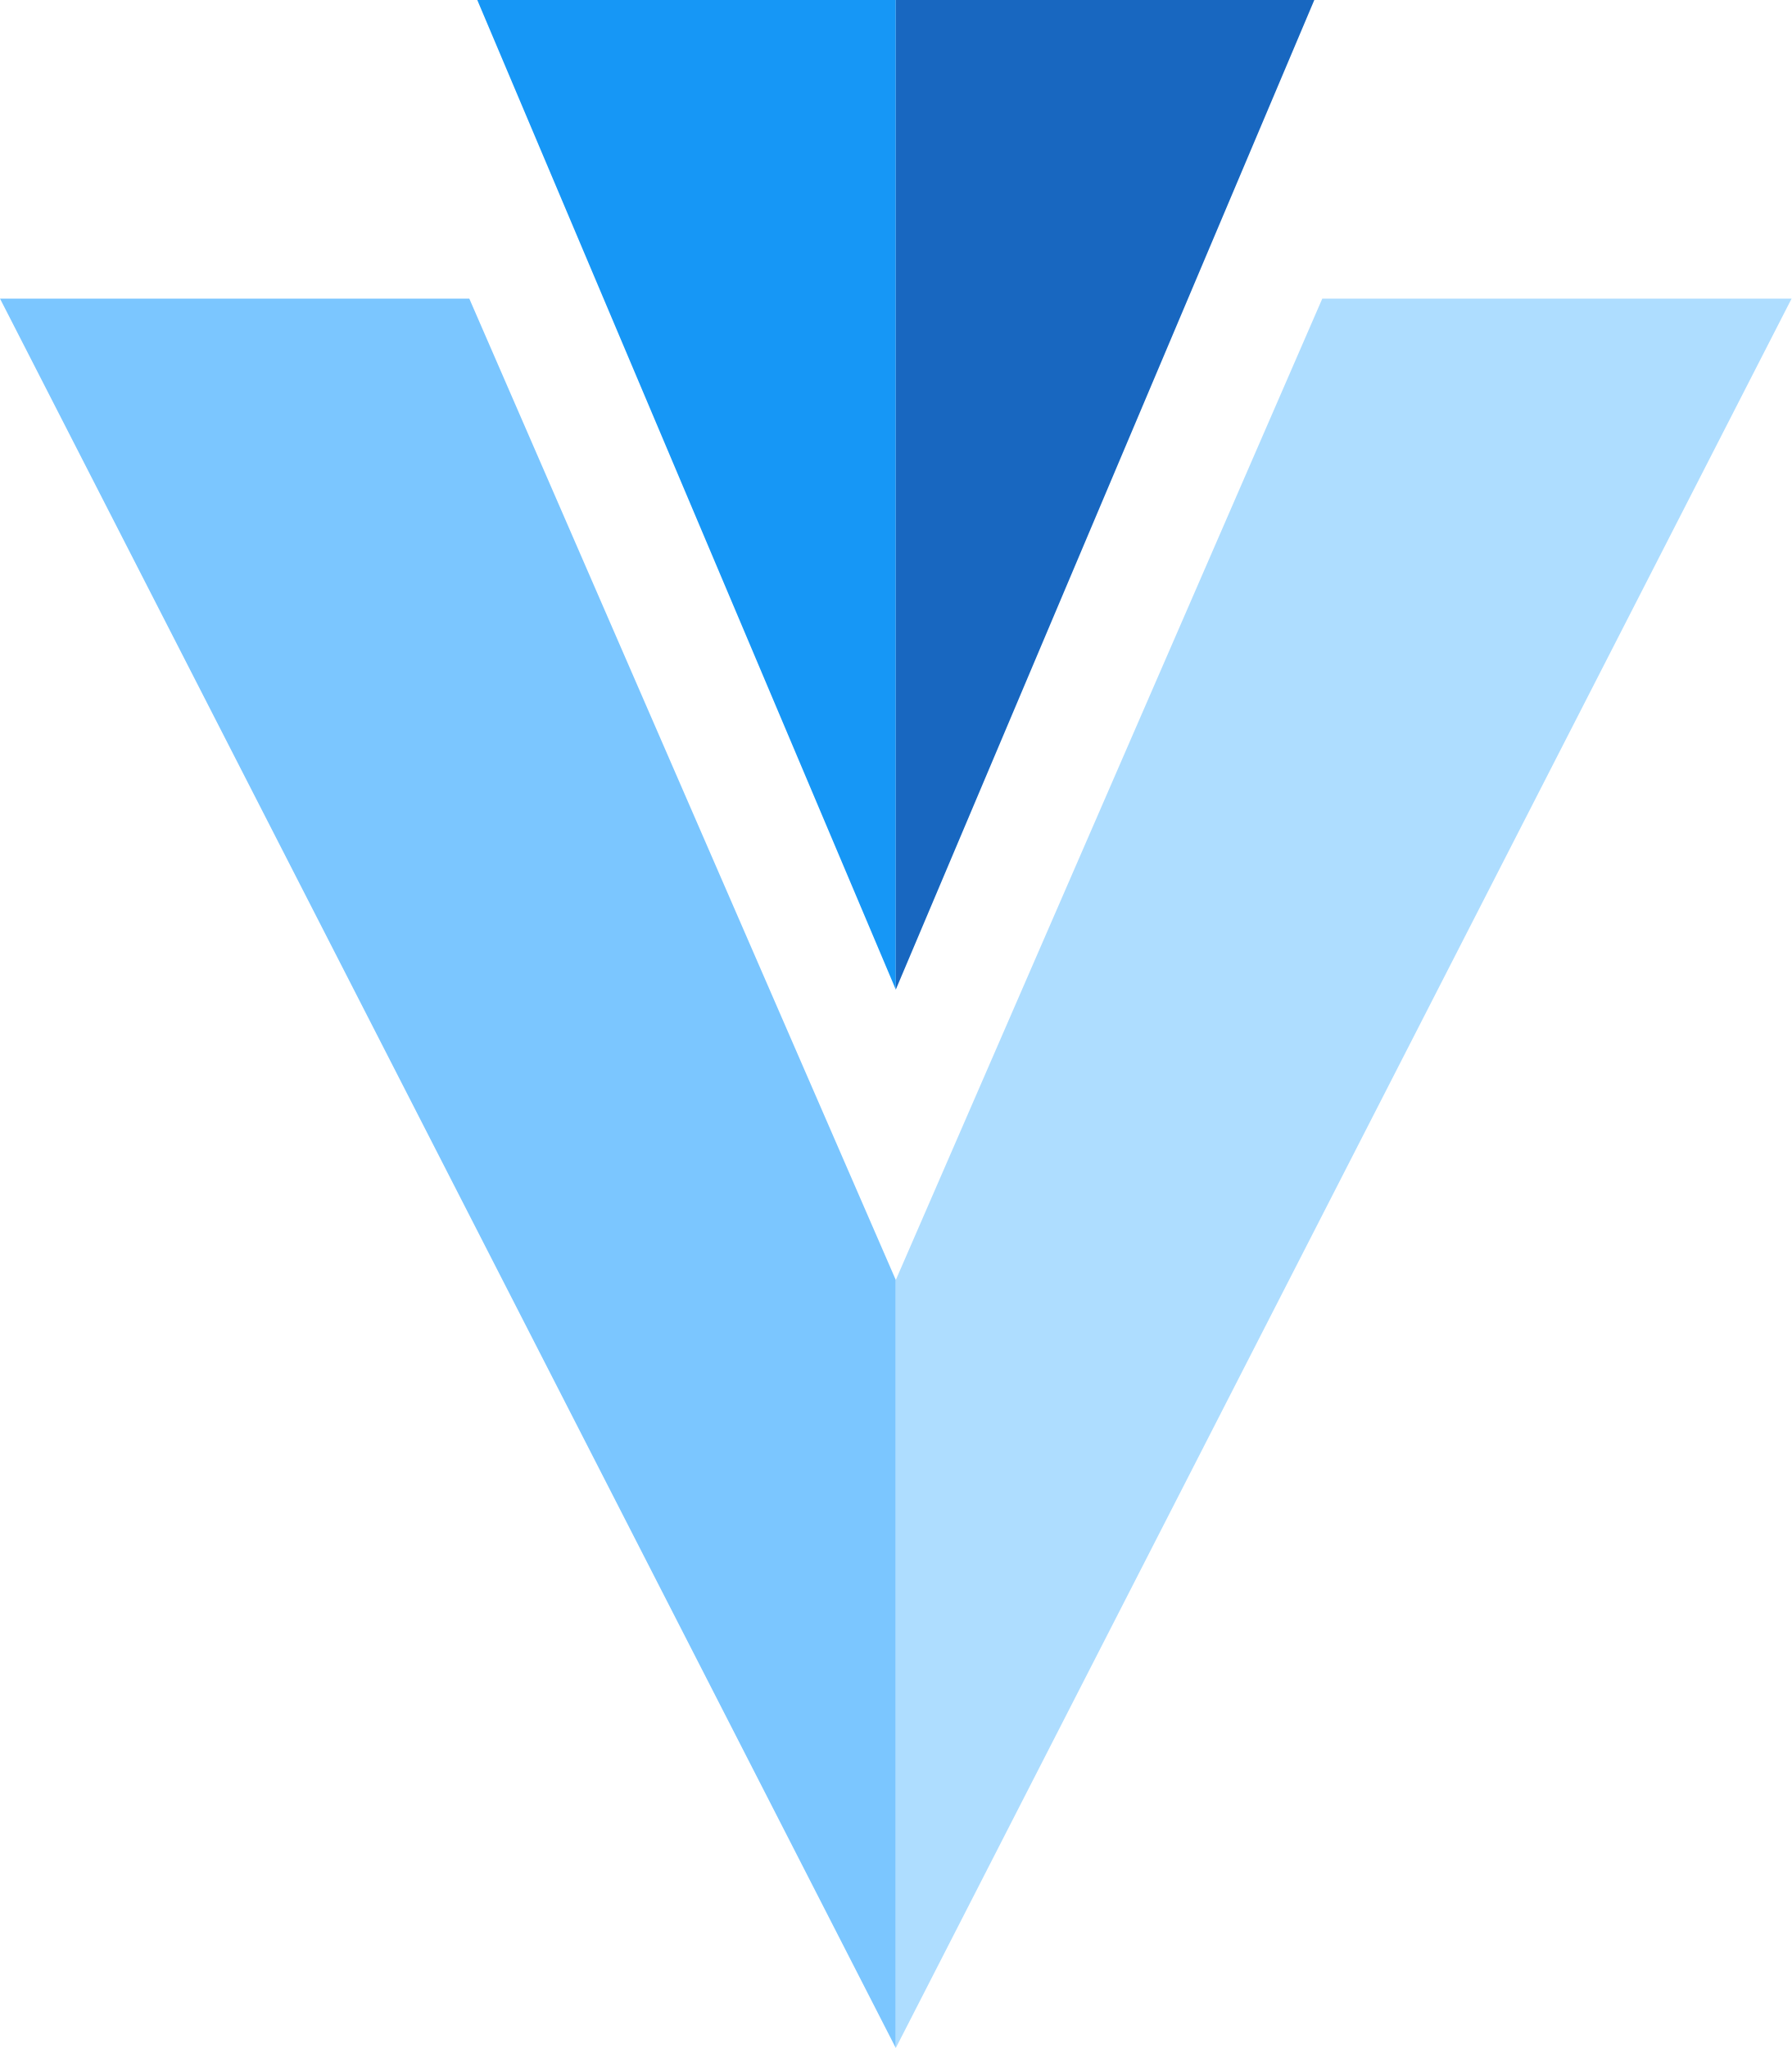
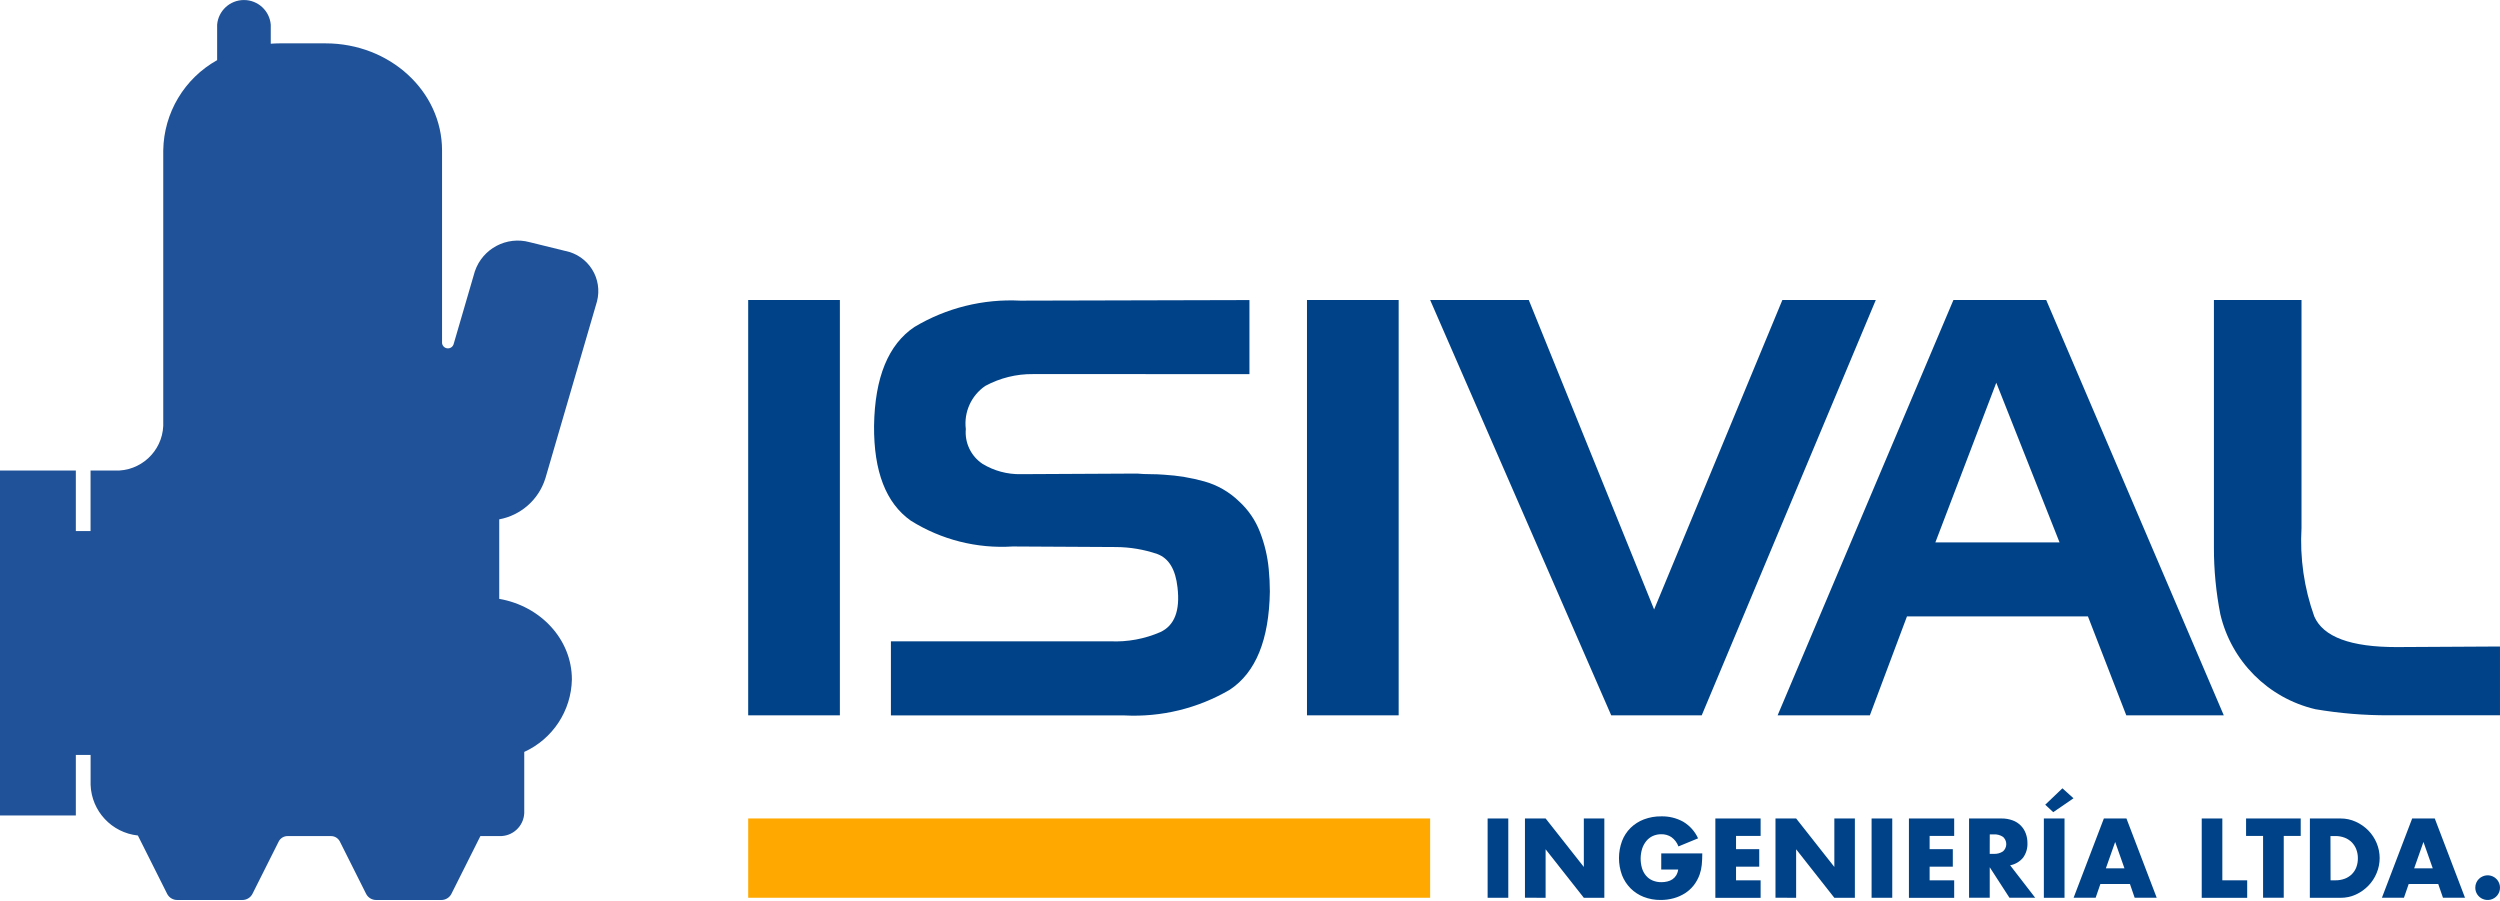
- <svg xmlns="http://www.w3.org/2000/svg" id="Layer_1" data-name="Layer 1" viewBox="0 0 87.5 100">
+ <svg xmlns="http://www.w3.org/2000/svg" width="300" height="108" viewBox="0 0 300 108">
  <defs>
-     <style>.cls-1{fill:#1697f6;}.cls-2{fill:#7bc6ff;}.cls-3{fill:#1867c0;}.cls-4{fill:#aeddff;}</style>
+     <clipPath id="a">
+       <rect width="300" height="108" fill="none" />
+     </clipPath>
  </defs>
-   <polyline class="cls-1" points="43.75 0 23.31 0 43.75 48.32" />
-   <polygon class="cls-2" points="43.75 62.5 43.75 100 0 14.58 22.92 14.58 43.75 62.5" />
-   <polyline class="cls-3" points="43.75 0 64.19 0 43.75 48.32" />
-   <polygon class="cls-4" points="64.58 14.58 87.5 14.58 43.75 100 43.75 62.5 64.58 14.58" />
+   <rect width="11.002" height="49.839" transform="translate(89.783 36)" fill="#004288" />
+   <g clip-path="url(#a)">
+     <path d="M124.228,44.891a11.772,11.772,0,0,0-5.746,1.422,5.46,5.46,0,0,0-2.331,5.172,4.539,4.539,0,0,0,1.985,4.165,8.513,8.513,0,0,0,4.632,1.249l13.926-.071q.763.071,1.6.071c.555,0,1.114.024,1.671.068a22.859,22.859,0,0,1,4.8.8,9.757,9.757,0,0,1,4.178,2.4,9.658,9.658,0,0,1,2.507,3.678,16.45,16.45,0,0,1,1.051,4.443q.067.7.1,1.354t.035,1.354q-.139,8.678-4.8,11.765a22.7,22.7,0,0,1-12.673,3.089h-28V76.957h26.317a13.512,13.512,0,0,0,6.022-1.109q2.539-1.181,2.053-5.346-.35-3.259-2.437-4.024a15.569,15.569,0,0,0-4.943-.833l-12.394-.068a20.566,20.566,0,0,1-12.22-3.089q-4.489-3.16-4.421-11.414.139-8.676,4.84-11.835a22.478,22.478,0,0,1,12.707-3.161l27.5-.07v8.885Z" transform="translate(-0.253 0)" fill="#004288" />
+     <rect width="11.002" height="49.839" transform="translate(156.837 36)" fill="#004288" />
+     <path d="M172.033,36h11.835l15.041,37.136L214.3,36H225.51L204.622,85.839H193.761Z" transform="translate(-0.415 0)" fill="#004288" />
+     <path d="M246.061,36,267.37,85.839h-11.7l-4.6-11.869H229.352L224.9,85.839h-11.07L234.927,36Zm-13.3,29.085h14.9l-7.591-19.158Z" transform="translate(-0.516 0)" fill="#004288" />
+     <path d="M278.464,85.1a15.31,15.31,0,0,1-11.387-11.414,41.229,41.229,0,0,1-.765-7.983V36h10.511V63.35a26.894,26.894,0,0,0,1.53,10.62q1.6,3.687,9.887,3.679l12.4-.069v8.254h-13.3a51.325,51.325,0,0,1-8.872-.731" transform="translate(-0.642 0)" fill="#004288" />
+     <rect width="2.48" height="9.516" transform="translate(178.515 98.217)" fill="#004288" />
+     <path d="M183.437,107.731V98.217h2.48l4.585,5.818V98.217h2.461v9.516H190.5l-4.585-5.82v5.82Z" transform="translate(-0.442 0)" fill="#004288" />
+     <path d="M199.821,102.407h4.924q0,.69-.063,1.377a4.921,4.921,0,0,1-.252,1.148,4.649,4.649,0,0,1-.721,1.319,4.28,4.28,0,0,1-1.07.959,5.056,5.056,0,0,1-1.349.586,5.8,5.8,0,0,1-1.545.2,5.469,5.469,0,0,1-2.032-.367,4.571,4.571,0,0,1-1.577-1.029,4.643,4.643,0,0,1-1.025-1.581,5.93,5.93,0,0,1,0-4.089,4.483,4.483,0,0,1,1.025-1.581,4.673,4.673,0,0,1,1.6-1.022,5.705,5.705,0,0,1,2.089-.365,5.2,5.2,0,0,1,2.628.644,4.469,4.469,0,0,1,1.785,1.994l-2.354.971a2.387,2.387,0,0,0-.855-1.124,2.141,2.141,0,0,0-1.2-.339,2.414,2.414,0,0,0-1.013.207,2.183,2.183,0,0,0-.778.594,2.861,2.861,0,0,0-.508.925,4.093,4.093,0,0,0-.025,2.336,2.546,2.546,0,0,0,.475.895,2.127,2.127,0,0,0,.785.587,2.667,2.667,0,0,0,1.087.209,3,3,0,0,0,.7-.083,1.809,1.809,0,0,0,.613-.263,1.532,1.532,0,0,0,.45-.474,1.893,1.893,0,0,0,.24-.7h-2.037Z" transform="translate(-0.47 0)" fill="#004288" />
+     <path d="M211.771,100.31h-2.95V101.9h2.785v2.1h-2.785v1.64h2.95v2.1H206.34V98.217h5.431Z" transform="translate(-0.497 0)" fill="#004288" />
+     <path d="M213.573,107.731V98.217h2.48l4.583,5.818V98.217H223.1v9.516h-2.466l-4.583-5.82v5.82Z" transform="translate(-0.515 0)" fill="#004288" />
+     <rect width="2.48" height="9.516" transform="translate(224.591 98.217)" fill="#004288" />
+     <path d="M235.056,100.31h-2.948V101.9h2.783v2.1h-2.783v1.64h2.948v2.1h-5.431V98.217h5.431Z" transform="translate(-0.554 0)" fill="#004288" />
+     <path d="M244.794,107.731h-3.087l-2.368-3.661v3.661h-2.481V98.217h3.855a3.785,3.785,0,0,1,1.393.234,2.624,2.624,0,0,1,1.564,1.58,3.266,3.266,0,0,1,.195,1.136,2.786,2.786,0,0,1-.526,1.756,2.652,2.652,0,0,1-1.55.913Zm-5.457-5.268h.47a1.81,1.81,0,0,0,1.126-.3,1.162,1.162,0,0,0,.1-1.638,1.269,1.269,0,0,0-.1-.1,1.815,1.815,0,0,0-1.126-.3h-.465Z" transform="translate(-0.571 0)" fill="#004288" />
+     <path d="M248.336,107.733h-2.48V98.217h2.48Zm1.077-11.939-2.43,1.666-.962-.895,2.064-1.969Z" transform="translate(-0.593 0)" fill="#004288" />
+     <path d="M256.193,106.077h-3.545l-.57,1.654h-2.645l3.633-9.516h2.708l3.633,9.516h-2.646Zm-.658-1.881-1.114-3.161-1.114,3.161Z" transform="translate(-0.601 0)" fill="#004288" />
+     <path d="M267.319,98.217v7.421H270.3v2.1h-5.455V98.217Z" transform="translate(-0.638 0)" fill="#004288" />
+     <path d="M274.7,100.31v7.421h-2.48V100.31H270.18V98.217h6.557v2.095Z" transform="translate(-0.651 0)" fill="#004288" />
+     <path d="M277.858,98.217h3.678a4.337,4.337,0,0,1,1.829.392,4.973,4.973,0,0,1,1.494,1.039,4.814,4.814,0,0,1,1.006,1.516,4.648,4.648,0,0,1,0,3.608,4.791,4.791,0,0,1-1,1.521,4.941,4.941,0,0,1-1.494,1.054,4.382,4.382,0,0,1-1.842.391h-3.678Zm2.48,7.421h.57a3.088,3.088,0,0,0,1.152-.2,2.44,2.44,0,0,0,.853-.555,2.365,2.365,0,0,0,.526-.837,3.018,3.018,0,0,0,.176-1.068,2.927,2.927,0,0,0-.19-1.054,2.447,2.447,0,0,0-.536-.843,2.475,2.475,0,0,0-.855-.556,3.037,3.037,0,0,0-1.139-.2h-.569Z" transform="translate(-0.67 0)" fill="#004288" />
+     <path d="M293.278,106.077h-3.543l-.57,1.654H286.52l3.633-9.516h2.709l3.631,9.516h-2.645Zm-.658-1.881-1.114-3.161-1.114,3.161Z" transform="translate(-0.691 0)" fill="#004288" />
+     <path d="M297.753,106.519a1.476,1.476,0,0,1,.114-.576,1.462,1.462,0,0,1,.792-.788,1.481,1.481,0,1,1,0,2.727A1.466,1.466,0,0,1,297.753,106.519Z" transform="translate(-0.718 0)" fill="#004288" />
+     <rect width="81.832" height="9.516" transform="translate(89.785 98.215)" fill="#ffa800" />
+   </g>
+   <g clip-path="url(#a)">
+     <path d="M65.431,57.449l6.211-21.29a4.906,4.906,0,0,0-3.8-6.043l-4.277-1.053a5.438,5.438,0,0,0-6.58,3.489l-2.559,8.773a.711.711,0,0,1-1.381-.167V18.044c0-7.092-6.259-12.841-13.981-12.841H33.571c-.364,0-.723.017-1.08.042V2.954a3.229,3.229,0,0,0-6.434,0V7.218a12.621,12.621,0,0,0-6.467,10.826V51.11a5.611,5.611,0,0,1-5.834,5.358H10.867v7.259H9.1V56.468H0V97.855H9.1v-7.26h1.772v3.587a6.34,6.34,0,0,0,5.673,6.077l3.523,7.022a1.358,1.358,0,0,0,1.222.719h7.771a1.36,1.36,0,0,0,1.223-.719l3.171-6.321a1.19,1.19,0,0,1,1.071-.63H39.7a1.191,1.191,0,0,1,1.072.63l3.171,6.321a1.358,1.358,0,0,0,1.222.719h7.771a1.36,1.36,0,0,0,1.223-.719l3.488-6.951H59.91a2.888,2.888,0,0,0,3-2.758V90.23a9.77,9.77,0,0,0,5.716-8.7c0-4.808-3.756-8.808-8.719-9.667V62.321a7.16,7.16,0,0,0,5.521-4.872" fill="#1f5298" />
+   </g>
</svg>
